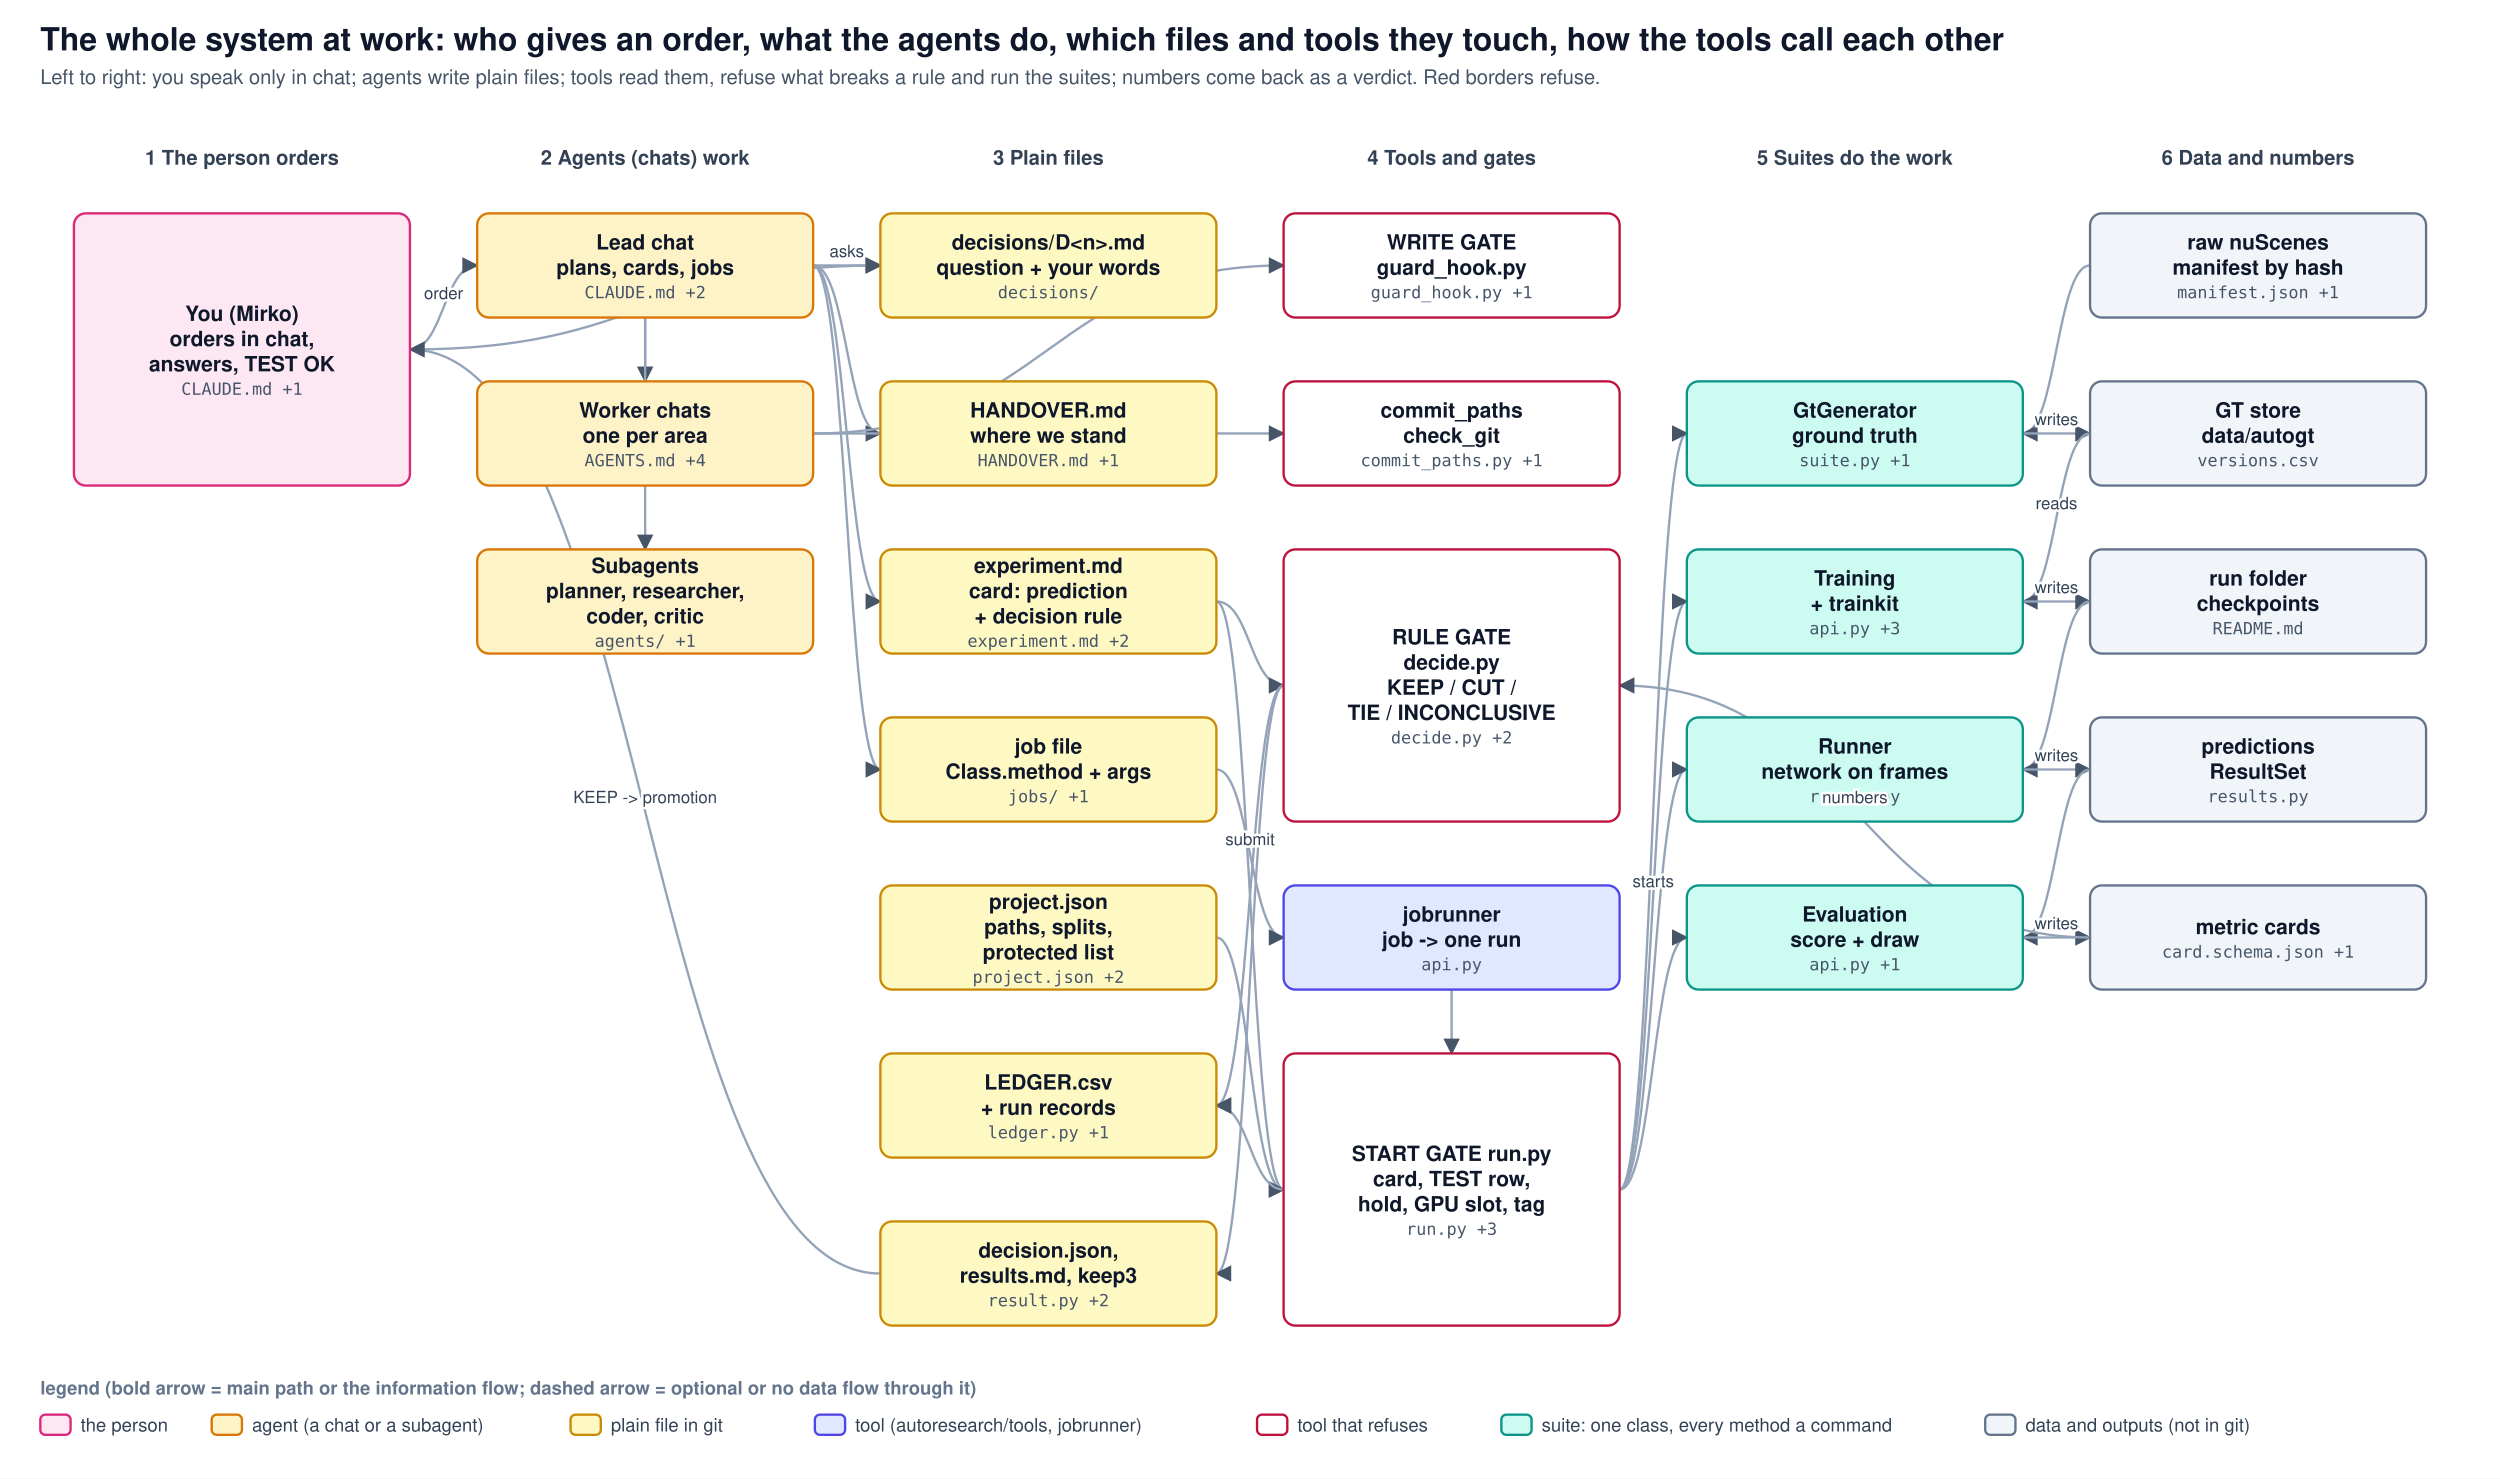
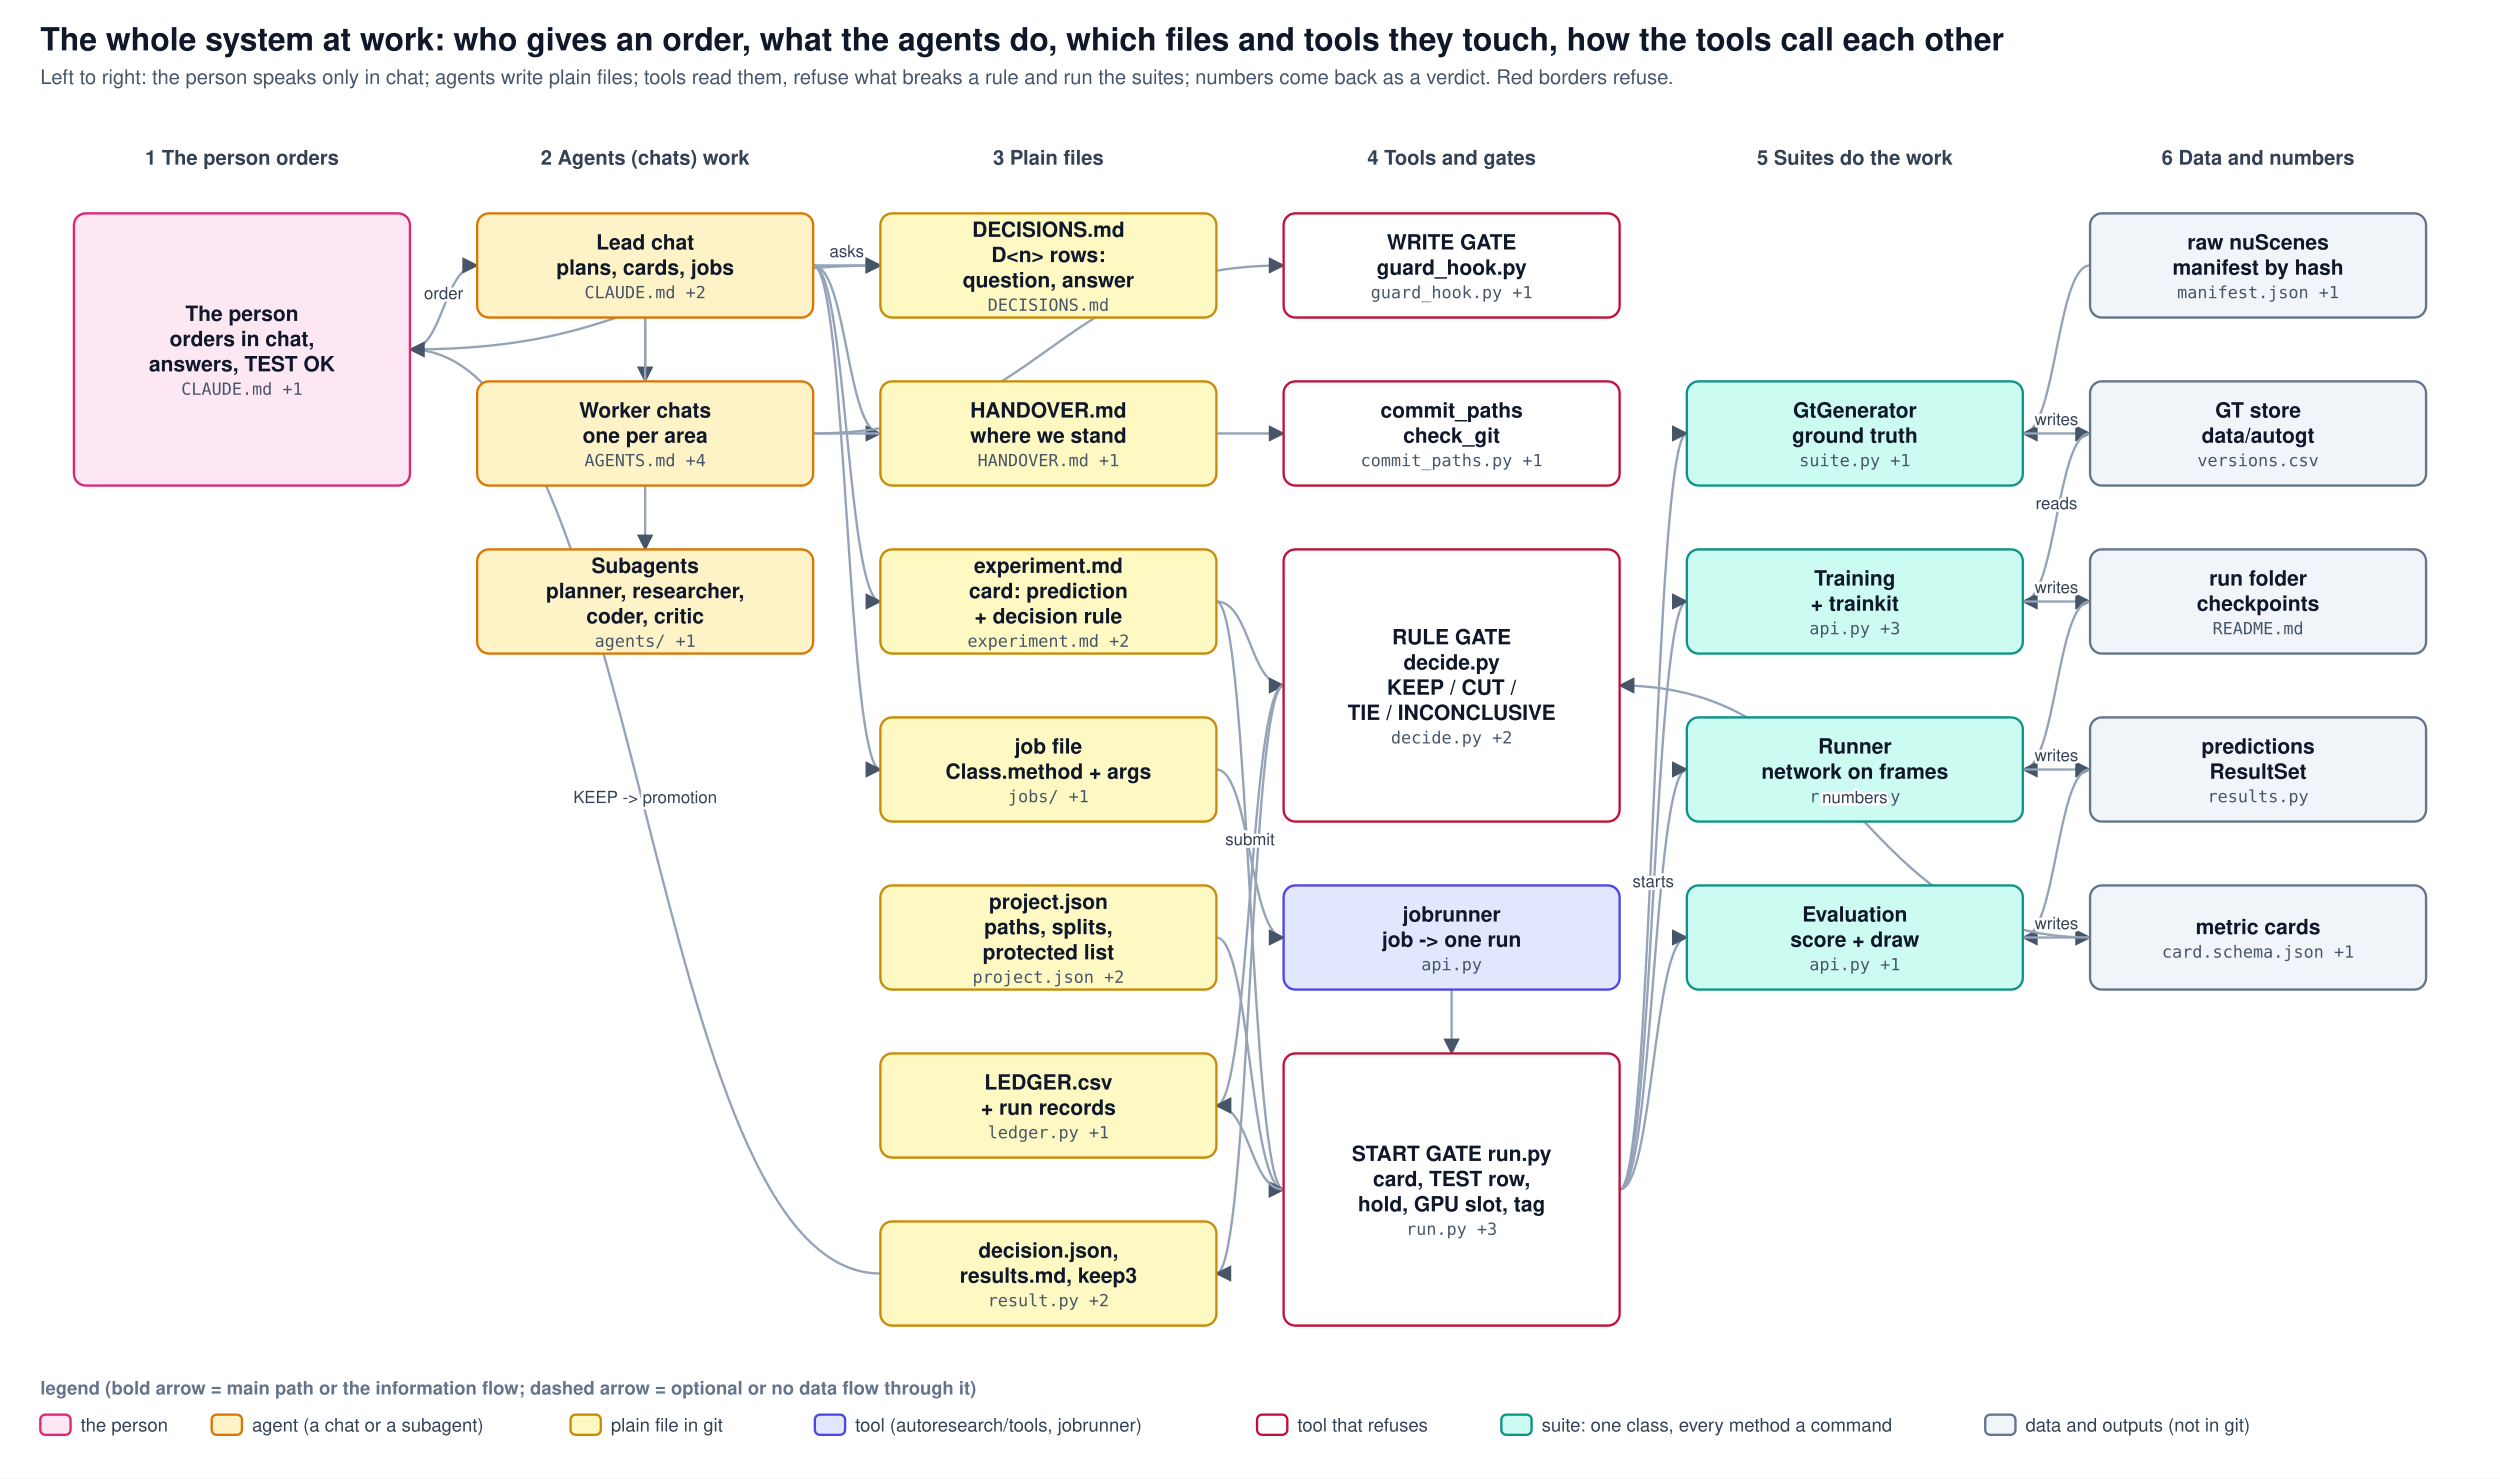
<svg xmlns="http://www.w3.org/2000/svg" viewBox="0 0 1488 880" width="1488" height="880" font-family="Segoe UI, Helvetica, Arial, sans-serif">
  <defs>
    <marker id="ah" viewBox="0 0 10 10" refX="9" refY="5" markerWidth="7" markerHeight="7" orient="auto-start-reverse">
      <path d="M0,0 L10,5 L0,10 z" fill="#475569" />
    </marker>
  </defs>
  <rect width="1488" height="880" fill="#ffffff" />
  <text x="24" y="30" font-size="19" font-weight="700" fill="#0f172a">The whole system at work: who gives an order, what the agents do, which files and tools they touch, how the tools call each other</text>
-   <text x="24" y="50" font-size="12" fill="#475569">Left to right: you speak only in chat; agents write plain files; tools read them, refuse what breaks a rule and run the suites; numbers come back as a verdict. Red borders refuse.</text>
+   <text x="24" y="50" font-size="12" fill="#475569">Left to right: the person speaks only in chat; agents write plain files; tools read them, refuse what breaks a rule and run the suites; numbers come back as a verdict. Red borders refuse.</text>
  <text x="144.0" y="98" font-size="12" font-weight="700" text-anchor="middle" fill="#334155">1 The person orders</text>
  <text x="384.0" y="98" font-size="12" font-weight="700" text-anchor="middle" fill="#334155">2 Agents (chats) work</text>
  <text x="624.0" y="98" font-size="12" font-weight="700" text-anchor="middle" fill="#334155">3 Plain files</text>
  <text x="864.0" y="98" font-size="12" font-weight="700" text-anchor="middle" fill="#334155">4 Tools and gates</text>
  <text x="1104.0" y="98" font-size="12" font-weight="700" text-anchor="middle" fill="#334155">5 Suites do the work</text>
  <text x="1344.0" y="98" font-size="12" font-weight="700" text-anchor="middle" fill="#334155">6 Data and numbers</text>
  <path d="M244.0,208.0 C264.0,208.0 264.0,158.0 284.0,158.0" fill="none" stroke="#94a3b8" stroke-width="1.4" marker-end="url(#ah)" />
  <path d="M244.0,208.0 C384.0,208.0 384.0,158.0 524.0,158.0" fill="none" stroke="#94a3b8" stroke-width="1.4" marker-end="url(#ah)" />
  <path d="M484.0,158.0 C504.0,158.0 504.0,158.0 524.0,158.0" fill="none" stroke="#94a3b8" stroke-width="1.4" marker-end="url(#ah)" />
  <path d="M384.0,189.0 C384.0,208.0 384.0,208.0 384.0,227.0" fill="none" stroke="#94a3b8" stroke-width="1.4" marker-end="url(#ah)" />
  <path d="M384.0,189.0 C384.0,258.0 384.0,258.0 384.0,327.0" fill="none" stroke="#94a3b8" stroke-width="1.4" marker-end="url(#ah)" />
  <path d="M484.0,158.0 C504.0,158.0 504.0,258.0 524.0,258.0" fill="none" stroke="#94a3b8" stroke-width="1.4" marker-end="url(#ah)" />
  <path d="M484.0,158.0 C504.0,158.0 504.0,358.0 524.0,358.0" fill="none" stroke="#94a3b8" stroke-width="1.4" marker-end="url(#ah)" />
  <path d="M484.0,258.0 C624.0,258.0 624.0,158.0 764.0,158.0" fill="none" stroke="#94a3b8" stroke-width="1.4" marker-end="url(#ah)" />
  <path d="M484.0,258.0 C624.0,258.0 624.0,258.0 764.0,258.0" fill="none" stroke="#94a3b8" stroke-width="1.4" marker-end="url(#ah)" />
  <path d="M484.0,158.0 C504.0,158.0 504.0,458.0 524.0,458.0" fill="none" stroke="#94a3b8" stroke-width="1.4" marker-end="url(#ah)" />
  <path d="M724.0,458.0 C744.0,458.0 744.0,558.0 764.0,558.0" fill="none" stroke="#94a3b8" stroke-width="1.4" marker-end="url(#ah)" />
  <path d="M864.0,589.0 C864.0,608.0 864.0,608.0 864.0,627.0" fill="none" stroke="#94a3b8" stroke-width="1.4" marker-end="url(#ah)" />
  <path d="M724.0,358.0 C744.0,358.0 744.0,708.0 764.0,708.0" fill="none" stroke="#94a3b8" stroke-width="1.4" marker-end="url(#ah)" />
  <path d="M724.0,558.0 C744.0,558.0 744.0,708.0 764.0,708.0" fill="none" stroke="#94a3b8" stroke-width="1.4" marker-end="url(#ah)" />
  <path d="M764.0,708.0 C744.0,708.0 744.0,658.0 724.0,658.0" fill="none" stroke="#94a3b8" stroke-width="1.4" marker-end="url(#ah)" />
  <path d="M964.0,708.0 C984.0,708.0 984.0,258.0 1004.0,258.0" fill="none" stroke="#94a3b8" stroke-width="1.4" marker-end="url(#ah)" />
  <path d="M964.0,708.0 C984.0,708.0 984.0,358.0 1004.0,358.0" fill="none" stroke="#94a3b8" stroke-width="1.4" marker-end="url(#ah)" />
  <path d="M964.0,708.0 C984.0,708.0 984.0,458.0 1004.0,458.0" fill="none" stroke="#94a3b8" stroke-width="1.4" marker-end="url(#ah)" />
  <path d="M964.0,708.0 C984.0,708.0 984.0,558.0 1004.0,558.0" fill="none" stroke="#94a3b8" stroke-width="1.4" marker-end="url(#ah)" />
  <path d="M1244.0,158.0 C1224.0,158.0 1224.0,258.0 1204.0,258.0" fill="none" stroke="#94a3b8" stroke-width="1.4" marker-end="url(#ah)" />
  <path d="M1204.0,258.0 C1224.0,258.0 1224.0,258.0 1244.0,258.0" fill="none" stroke="#94a3b8" stroke-width="1.4" marker-end="url(#ah)" />
  <path d="M1244.0,258.0 C1224.0,258.0 1224.0,358.0 1204.0,358.0" fill="none" stroke="#94a3b8" stroke-width="1.4" marker-end="url(#ah)" />
  <path d="M1204.0,358.0 C1224.0,358.0 1224.0,358.0 1244.0,358.0" fill="none" stroke="#94a3b8" stroke-width="1.4" marker-end="url(#ah)" />
  <path d="M1244.0,358.0 C1224.0,358.0 1224.0,458.0 1204.0,458.0" fill="none" stroke="#94a3b8" stroke-width="1.4" marker-end="url(#ah)" />
  <path d="M1204.0,458.0 C1224.0,458.0 1224.0,458.0 1244.0,458.0" fill="none" stroke="#94a3b8" stroke-width="1.4" marker-end="url(#ah)" />
  <path d="M1244.0,458.0 C1224.0,458.0 1224.0,558.0 1204.0,558.0" fill="none" stroke="#94a3b8" stroke-width="1.4" marker-end="url(#ah)" />
  <path d="M1204.0,558.0 C1224.0,558.0 1224.0,558.0 1244.0,558.0" fill="none" stroke="#94a3b8" stroke-width="1.4" marker-end="url(#ah)" />
  <path d="M1244.0,558.0 C1104.0,558.0 1104.0,408.0 964.0,408.0" fill="none" stroke="#94a3b8" stroke-width="1.4" marker-end="url(#ah)" />
  <path d="M724.0,358.0 C744.0,358.0 744.0,408.0 764.0,408.0" fill="none" stroke="#94a3b8" stroke-width="1.4" marker-end="url(#ah)" />
  <path d="M764.0,408.0 C744.0,408.0 744.0,758.0 724.0,758.0" fill="none" stroke="#94a3b8" stroke-width="1.4" marker-end="url(#ah)" />
  <path d="M764.0,408.0 C744.0,408.0 744.0,658.0 724.0,658.0" fill="none" stroke="#94a3b8" stroke-width="1.4" marker-end="url(#ah)" />
  <path d="M524.0,758.0 C384.0,758.0 384.0,208.0 244.0,208.0" fill="none" stroke="#94a3b8" stroke-width="1.4" marker-end="url(#ah)" />
  <g>
    <rect x="44" y="127.0" width="200" height="162" rx="7" fill="#fce7f3" stroke="#db2777" stroke-width="1.4" />
-     <text x="144.0" y="191.0" font-size="12.5" font-weight="600" text-anchor="middle" fill="#0f172a">You (Mirko)</text>
+     <text x="144.0" y="191.0" font-size="12.5" font-weight="600" text-anchor="middle" fill="#0f172a">The person</text>
    <text x="144.0" y="206.0" font-size="12.5" font-weight="600" text-anchor="middle" fill="#0f172a">orders in chat,</text>
    <text x="144.0" y="221.0" font-size="12.5" font-weight="600" text-anchor="middle" fill="#0f172a">answers, TEST OK</text>
    <text x="144.0" y="235.0" font-size="10" text-anchor="middle" fill="#475569" font-family="Consolas, Menlo, monospace">CLAUDE.md +1</text>
  </g>
  <g>
    <rect x="284" y="127.0" width="200" height="62" rx="7" fill="#fef3c7" stroke="#d97706" stroke-width="1.4" />
    <text x="384.0" y="148.5" font-size="12.5" font-weight="600" text-anchor="middle" fill="#0f172a">Lead chat</text>
    <text x="384.0" y="163.5" font-size="12.5" font-weight="600" text-anchor="middle" fill="#0f172a">plans, cards, jobs</text>
    <text x="384.0" y="177.5" font-size="10" text-anchor="middle" fill="#475569" font-family="Consolas, Menlo, monospace">CLAUDE.md +2</text>
  </g>
  <g>
    <rect x="284" y="227.0" width="200" height="62" rx="7" fill="#fef3c7" stroke="#d97706" stroke-width="1.4" />
    <text x="384.0" y="248.5" font-size="12.5" font-weight="600" text-anchor="middle" fill="#0f172a">Worker chats</text>
    <text x="384.0" y="263.5" font-size="12.5" font-weight="600" text-anchor="middle" fill="#0f172a">one per area</text>
    <text x="384.0" y="277.5" font-size="10" text-anchor="middle" fill="#475569" font-family="Consolas, Menlo, monospace">AGENTS.md +4</text>
  </g>
  <g>
    <rect x="284" y="327.0" width="200" height="62" rx="7" fill="#fef3c7" stroke="#d97706" stroke-width="1.4" />
    <text x="384.0" y="341.0" font-size="12.5" font-weight="600" text-anchor="middle" fill="#0f172a">Subagents</text>
    <text x="384.0" y="356.0" font-size="12.5" font-weight="600" text-anchor="middle" fill="#0f172a">planner, researcher,</text>
    <text x="384.0" y="371.0" font-size="12.5" font-weight="600" text-anchor="middle" fill="#0f172a">coder, critic</text>
    <text x="384.0" y="385.0" font-size="10" text-anchor="middle" fill="#475569" font-family="Consolas, Menlo, monospace">agents/ +1</text>
  </g>
  <g>
    <rect x="524" y="127.0" width="200" height="62" rx="7" fill="#fef9c3" stroke="#ca8a04" stroke-width="1.4" />
-     <text x="624.0" y="148.5" font-size="12.5" font-weight="600" text-anchor="middle" fill="#0f172a">decisions/D&lt;n&gt;.md</text>
-     <text x="624.0" y="163.5" font-size="12.5" font-weight="600" text-anchor="middle" fill="#0f172a">question + your words</text>
-     <text x="624.0" y="177.5" font-size="10" text-anchor="middle" fill="#475569" font-family="Consolas, Menlo, monospace">decisions/</text>
+     <text x="624.0" y="141.0" font-size="12.5" font-weight="600" text-anchor="middle" fill="#0f172a">DECISIONS.md</text>
+     <text x="624.0" y="156.0" font-size="12.5" font-weight="600" text-anchor="middle" fill="#0f172a">D&lt;n&gt; rows:</text>
+     <text x="624.0" y="171.0" font-size="12.5" font-weight="600" text-anchor="middle" fill="#0f172a">question, answer</text>
+     <text x="624.0" y="185.0" font-size="10" text-anchor="middle" fill="#475569" font-family="Consolas, Menlo, monospace">DECISIONS.md</text>
  </g>
  <g>
    <rect x="524" y="227.0" width="200" height="62" rx="7" fill="#fef9c3" stroke="#ca8a04" stroke-width="1.4" />
    <text x="624.0" y="248.5" font-size="12.5" font-weight="600" text-anchor="middle" fill="#0f172a">HANDOVER.md</text>
    <text x="624.0" y="263.5" font-size="12.5" font-weight="600" text-anchor="middle" fill="#0f172a">where we stand</text>
    <text x="624.0" y="277.5" font-size="10" text-anchor="middle" fill="#475569" font-family="Consolas, Menlo, monospace">HANDOVER.md +1</text>
  </g>
  <g>
    <rect x="524" y="327.0" width="200" height="62" rx="7" fill="#fef9c3" stroke="#ca8a04" stroke-width="1.4" />
    <text x="624.0" y="341.0" font-size="12.5" font-weight="600" text-anchor="middle" fill="#0f172a">experiment.md</text>
    <text x="624.0" y="356.0" font-size="12.5" font-weight="600" text-anchor="middle" fill="#0f172a">card: prediction</text>
    <text x="624.0" y="371.0" font-size="12.5" font-weight="600" text-anchor="middle" fill="#0f172a">+ decision rule</text>
    <text x="624.0" y="385.0" font-size="10" text-anchor="middle" fill="#475569" font-family="Consolas, Menlo, monospace">experiment.md +2</text>
  </g>
  <g>
    <rect x="524" y="427.0" width="200" height="62" rx="7" fill="#fef9c3" stroke="#ca8a04" stroke-width="1.4" />
    <text x="624.0" y="448.5" font-size="12.5" font-weight="600" text-anchor="middle" fill="#0f172a">job file</text>
    <text x="624.0" y="463.5" font-size="12.5" font-weight="600" text-anchor="middle" fill="#0f172a">Class.method + args</text>
    <text x="624.0" y="477.5" font-size="10" text-anchor="middle" fill="#475569" font-family="Consolas, Menlo, monospace">jobs/ +1</text>
  </g>
  <g>
    <rect x="524" y="527.0" width="200" height="62" rx="7" fill="#fef9c3" stroke="#ca8a04" stroke-width="1.4" />
    <text x="624.0" y="541.0" font-size="12.5" font-weight="600" text-anchor="middle" fill="#0f172a">project.json</text>
    <text x="624.0" y="556.0" font-size="12.5" font-weight="600" text-anchor="middle" fill="#0f172a">paths, splits,</text>
    <text x="624.0" y="571.0" font-size="12.5" font-weight="600" text-anchor="middle" fill="#0f172a">protected list</text>
    <text x="624.0" y="585.0" font-size="10" text-anchor="middle" fill="#475569" font-family="Consolas, Menlo, monospace">project.json +2</text>
  </g>
  <g>
    <rect x="524" y="627.0" width="200" height="62" rx="7" fill="#fef9c3" stroke="#ca8a04" stroke-width="1.4" />
    <text x="624.0" y="648.5" font-size="12.5" font-weight="600" text-anchor="middle" fill="#0f172a">LEDGER.csv</text>
    <text x="624.0" y="663.5" font-size="12.5" font-weight="600" text-anchor="middle" fill="#0f172a">+ run records</text>
    <text x="624.0" y="677.5" font-size="10" text-anchor="middle" fill="#475569" font-family="Consolas, Menlo, monospace">ledger.py +1</text>
  </g>
  <g>
    <rect x="524" y="727.0" width="200" height="62" rx="7" fill="#fef9c3" stroke="#ca8a04" stroke-width="1.4" />
    <text x="624.0" y="748.5" font-size="12.5" font-weight="600" text-anchor="middle" fill="#0f172a">decision.json,</text>
    <text x="624.0" y="763.5" font-size="12.5" font-weight="600" text-anchor="middle" fill="#0f172a">results.md, keep3</text>
    <text x="624.0" y="777.5" font-size="10" text-anchor="middle" fill="#475569" font-family="Consolas, Menlo, monospace">result.py +2</text>
  </g>
  <g>
    <rect x="764" y="127.0" width="200" height="62" rx="7" fill="#ffffff" stroke="#be123c" stroke-width="1.4" />
    <text x="864.0" y="148.5" font-size="12.5" font-weight="600" text-anchor="middle" fill="#0f172a">WRITE GATE</text>
    <text x="864.0" y="163.5" font-size="12.5" font-weight="600" text-anchor="middle" fill="#0f172a">guard_hook.py</text>
    <text x="864.0" y="177.5" font-size="10" text-anchor="middle" fill="#475569" font-family="Consolas, Menlo, monospace">guard_hook.py +1</text>
  </g>
  <g>
    <rect x="764" y="227.0" width="200" height="62" rx="7" fill="#ffffff" stroke="#be123c" stroke-width="1.4" />
    <text x="864.0" y="248.5" font-size="12.5" font-weight="600" text-anchor="middle" fill="#0f172a">commit_paths</text>
    <text x="864.0" y="263.5" font-size="12.5" font-weight="600" text-anchor="middle" fill="#0f172a">check_git</text>
    <text x="864.0" y="277.5" font-size="10" text-anchor="middle" fill="#475569" font-family="Consolas, Menlo, monospace">commit_paths.py +1</text>
  </g>
  <g>
    <rect x="764" y="327.0" width="200" height="162" rx="7" fill="#ffffff" stroke="#be123c" stroke-width="1.4" />
    <text x="864.0" y="383.5" font-size="12.5" font-weight="600" text-anchor="middle" fill="#0f172a">RULE GATE</text>
    <text x="864.0" y="398.5" font-size="12.5" font-weight="600" text-anchor="middle" fill="#0f172a">decide.py</text>
    <text x="864.0" y="413.5" font-size="12.5" font-weight="600" text-anchor="middle" fill="#0f172a">KEEP / CUT /</text>
    <text x="864.0" y="428.5" font-size="12.5" font-weight="600" text-anchor="middle" fill="#0f172a">TIE / INCONCLUSIVE</text>
    <text x="864.0" y="442.5" font-size="10" text-anchor="middle" fill="#475569" font-family="Consolas, Menlo, monospace">decide.py +2</text>
  </g>
  <g>
    <rect x="764" y="527.0" width="200" height="62" rx="7" fill="#e0e7ff" stroke="#4f46e5" stroke-width="1.4" />
    <text x="864.0" y="548.5" font-size="12.5" font-weight="600" text-anchor="middle" fill="#0f172a">jobrunner</text>
    <text x="864.0" y="563.5" font-size="12.5" font-weight="600" text-anchor="middle" fill="#0f172a">job -&gt; one run</text>
    <text x="864.0" y="577.5" font-size="10" text-anchor="middle" fill="#475569" font-family="Consolas, Menlo, monospace">api.py</text>
  </g>
  <g>
    <rect x="764" y="627.0" width="200" height="162" rx="7" fill="#ffffff" stroke="#be123c" stroke-width="1.4" />
    <text x="864.0" y="691.0" font-size="12.5" font-weight="600" text-anchor="middle" fill="#0f172a">START GATE run.py</text>
    <text x="864.0" y="706.0" font-size="12.5" font-weight="600" text-anchor="middle" fill="#0f172a">card, TEST row,</text>
    <text x="864.0" y="721.0" font-size="12.5" font-weight="600" text-anchor="middle" fill="#0f172a">hold, GPU slot, tag</text>
    <text x="864.0" y="735.0" font-size="10" text-anchor="middle" fill="#475569" font-family="Consolas, Menlo, monospace">run.py +3</text>
  </g>
  <g>
    <rect x="1004" y="227.0" width="200" height="62" rx="7" fill="#ccfbf1" stroke="#0d9488" stroke-width="1.4" />
    <text x="1104.0" y="248.5" font-size="12.5" font-weight="600" text-anchor="middle" fill="#0f172a">GtGenerator</text>
    <text x="1104.0" y="263.5" font-size="12.5" font-weight="600" text-anchor="middle" fill="#0f172a">ground truth</text>
    <text x="1104.0" y="277.5" font-size="10" text-anchor="middle" fill="#475569" font-family="Consolas, Menlo, monospace">suite.py +1</text>
  </g>
  <g>
    <rect x="1004" y="327.0" width="200" height="62" rx="7" fill="#ccfbf1" stroke="#0d9488" stroke-width="1.4" />
    <text x="1104.0" y="348.5" font-size="12.5" font-weight="600" text-anchor="middle" fill="#0f172a">Training</text>
    <text x="1104.0" y="363.5" font-size="12.5" font-weight="600" text-anchor="middle" fill="#0f172a">+ trainkit</text>
    <text x="1104.0" y="377.5" font-size="10" text-anchor="middle" fill="#475569" font-family="Consolas, Menlo, monospace">api.py +3</text>
  </g>
  <g>
    <rect x="1004" y="427.0" width="200" height="62" rx="7" fill="#ccfbf1" stroke="#0d9488" stroke-width="1.4" />
    <text x="1104.0" y="448.5" font-size="12.5" font-weight="600" text-anchor="middle" fill="#0f172a">Runner</text>
    <text x="1104.0" y="463.5" font-size="12.5" font-weight="600" text-anchor="middle" fill="#0f172a">network on frames</text>
    <text x="1104.0" y="477.5" font-size="10" text-anchor="middle" fill="#475569" font-family="Consolas, Menlo, monospace">runner.py</text>
  </g>
  <g>
    <rect x="1004" y="527.0" width="200" height="62" rx="7" fill="#ccfbf1" stroke="#0d9488" stroke-width="1.4" />
    <text x="1104.0" y="548.5" font-size="12.5" font-weight="600" text-anchor="middle" fill="#0f172a">Evaluation</text>
    <text x="1104.0" y="563.5" font-size="12.5" font-weight="600" text-anchor="middle" fill="#0f172a">score + draw</text>
    <text x="1104.0" y="577.5" font-size="10" text-anchor="middle" fill="#475569" font-family="Consolas, Menlo, monospace">api.py +1</text>
  </g>
  <g>
    <rect x="1244" y="127.0" width="200" height="62" rx="7" fill="#f1f5f9" stroke="#64748b" stroke-width="1.4" />
    <text x="1344.0" y="148.5" font-size="12.5" font-weight="600" text-anchor="middle" fill="#0f172a">raw nuScenes</text>
    <text x="1344.0" y="163.5" font-size="12.5" font-weight="600" text-anchor="middle" fill="#0f172a">manifest by hash</text>
    <text x="1344.0" y="177.5" font-size="10" text-anchor="middle" fill="#475569" font-family="Consolas, Menlo, monospace">manifest.json +1</text>
  </g>
  <g>
    <rect x="1244" y="227.0" width="200" height="62" rx="7" fill="#f1f5f9" stroke="#64748b" stroke-width="1.4" />
    <text x="1344.0" y="248.5" font-size="12.5" font-weight="600" text-anchor="middle" fill="#0f172a">GT store</text>
    <text x="1344.0" y="263.5" font-size="12.5" font-weight="600" text-anchor="middle" fill="#0f172a">data/autogt</text>
    <text x="1344.0" y="277.5" font-size="10" text-anchor="middle" fill="#475569" font-family="Consolas, Menlo, monospace">versions.csv</text>
  </g>
  <g>
    <rect x="1244" y="327.0" width="200" height="62" rx="7" fill="#f1f5f9" stroke="#64748b" stroke-width="1.4" />
    <text x="1344.0" y="348.5" font-size="12.5" font-weight="600" text-anchor="middle" fill="#0f172a">run folder</text>
    <text x="1344.0" y="363.5" font-size="12.5" font-weight="600" text-anchor="middle" fill="#0f172a">checkpoints</text>
    <text x="1344.0" y="377.5" font-size="10" text-anchor="middle" fill="#475569" font-family="Consolas, Menlo, monospace">README.md</text>
  </g>
  <g>
    <rect x="1244" y="427.0" width="200" height="62" rx="7" fill="#f1f5f9" stroke="#64748b" stroke-width="1.4" />
    <text x="1344.0" y="448.5" font-size="12.5" font-weight="600" text-anchor="middle" fill="#0f172a">predictions</text>
    <text x="1344.0" y="463.5" font-size="12.5" font-weight="600" text-anchor="middle" fill="#0f172a">ResultSet</text>
    <text x="1344.0" y="477.5" font-size="10" text-anchor="middle" fill="#475569" font-family="Consolas, Menlo, monospace">results.py</text>
  </g>
  <g>
    <rect x="1244" y="527.0" width="200" height="62" rx="7" fill="#f1f5f9" stroke="#64748b" stroke-width="1.4" />
    <text x="1344.0" y="556.0" font-size="12.5" font-weight="600" text-anchor="middle" fill="#0f172a">metric cards</text>
    <text x="1344.0" y="570.0" font-size="10" text-anchor="middle" fill="#475569" font-family="Consolas, Menlo, monospace">card.schema.json +1</text>
  </g>
  <text x="264.0" y="178.0" font-size="10" text-anchor="middle" fill="#334155" stroke="#ffffff" stroke-width="3" paint-order="stroke">order</text>
  <text x="504.0" y="153.0" font-size="10" text-anchor="middle" fill="#334155" stroke="#ffffff" stroke-width="3" paint-order="stroke">asks</text>
  <text x="744.0" y="503.0" font-size="10" text-anchor="middle" fill="#334155" stroke="#ffffff" stroke-width="3" paint-order="stroke">submit</text>
  <text x="984.0" y="528.0" font-size="10" text-anchor="middle" fill="#334155" stroke="#ffffff" stroke-width="3" paint-order="stroke">starts</text>
  <text x="1224.0" y="253.0" font-size="10" text-anchor="middle" fill="#334155" stroke="#ffffff" stroke-width="3" paint-order="stroke">writes</text>
  <text x="1224.0" y="303.0" font-size="10" text-anchor="middle" fill="#334155" stroke="#ffffff" stroke-width="3" paint-order="stroke">reads</text>
  <text x="1224.0" y="353.0" font-size="10" text-anchor="middle" fill="#334155" stroke="#ffffff" stroke-width="3" paint-order="stroke">writes</text>
  <text x="1224.0" y="453.0" font-size="10" text-anchor="middle" fill="#334155" stroke="#ffffff" stroke-width="3" paint-order="stroke">writes</text>
  <text x="1224.0" y="553.0" font-size="10" text-anchor="middle" fill="#334155" stroke="#ffffff" stroke-width="3" paint-order="stroke">writes</text>
  <text x="1104.0" y="478.0" font-size="10" text-anchor="middle" fill="#334155" stroke="#ffffff" stroke-width="3" paint-order="stroke">numbers</text>
  <text x="384.0" y="478.0" font-size="10" text-anchor="middle" fill="#334155" stroke="#ffffff" stroke-width="3" paint-order="stroke">KEEP -&gt; promotion</text>
  <text x="24" y="830" font-size="11" font-weight="600" fill="#64748b">legend (bold arrow = main path or the information flow; dashed arrow = optional or no data flow through it)</text>
  <rect x="24" y="842" width="18" height="12" rx="3" fill="#fce7f3" stroke="#db2777" stroke-width="1.4" />
  <text x="48" y="852" font-size="11" fill="#334155">the person</text>
  <rect x="126.0" y="842" width="18" height="12" rx="3" fill="#fef3c7" stroke="#d97706" stroke-width="1.4" />
  <text x="150.0" y="852" font-size="11" fill="#334155">agent (a chat or a subagent)</text>
  <rect x="339.6" y="842" width="18" height="12" rx="3" fill="#fef9c3" stroke="#ca8a04" stroke-width="1.4" />
  <text x="363.6" y="852" font-size="11" fill="#334155">plain file in git</text>
  <rect x="485.0" y="842" width="18" height="12" rx="3" fill="#e0e7ff" stroke="#4f46e5" stroke-width="1.4" />
  <text x="509.0" y="852" font-size="11" fill="#334155">tool (autoresearch/tools, jobrunner)</text>
  <rect x="748.2" y="842" width="18" height="12" rx="3" fill="#ffffff" stroke="#be123c" stroke-width="1.4" />
  <text x="772.2" y="852" font-size="11" fill="#334155">tool that refuses</text>
  <rect x="893.6" y="842" width="18" height="12" rx="3" fill="#ccfbf1" stroke="#0d9488" stroke-width="1.4" />
  <text x="917.6" y="852" font-size="11" fill="#334155">suite: one class, every method a command</text>
  <rect x="1181.6" y="842" width="18" height="12" rx="3" fill="#f1f5f9" stroke="#64748b" stroke-width="1.4" />
  <text x="1205.6" y="852" font-size="11" fill="#334155">data and outputs (not in git)</text>
</svg>
